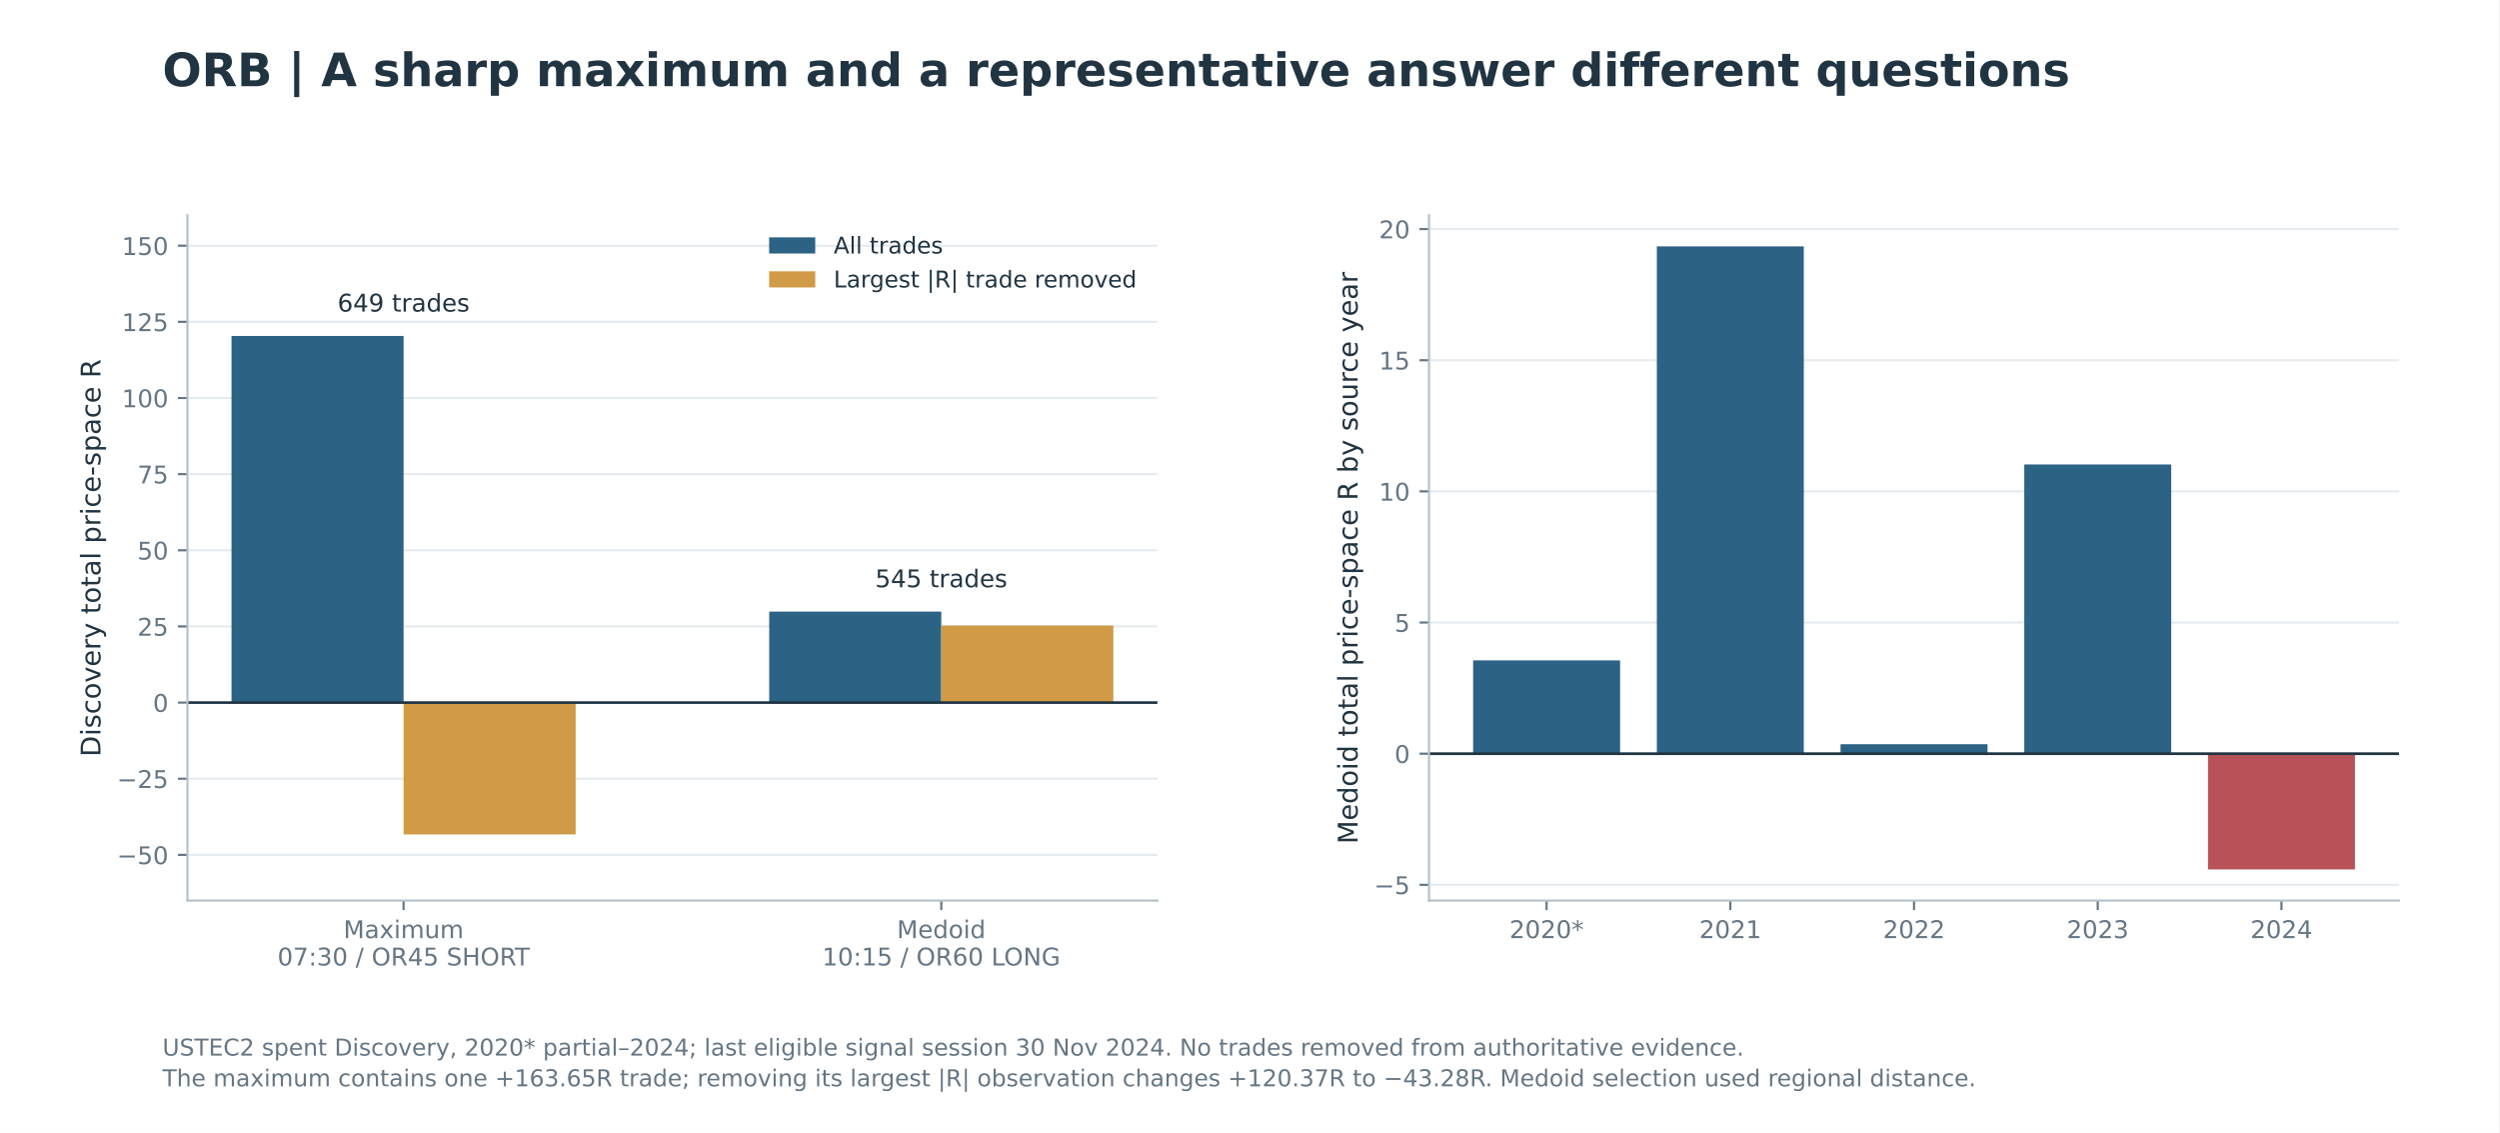
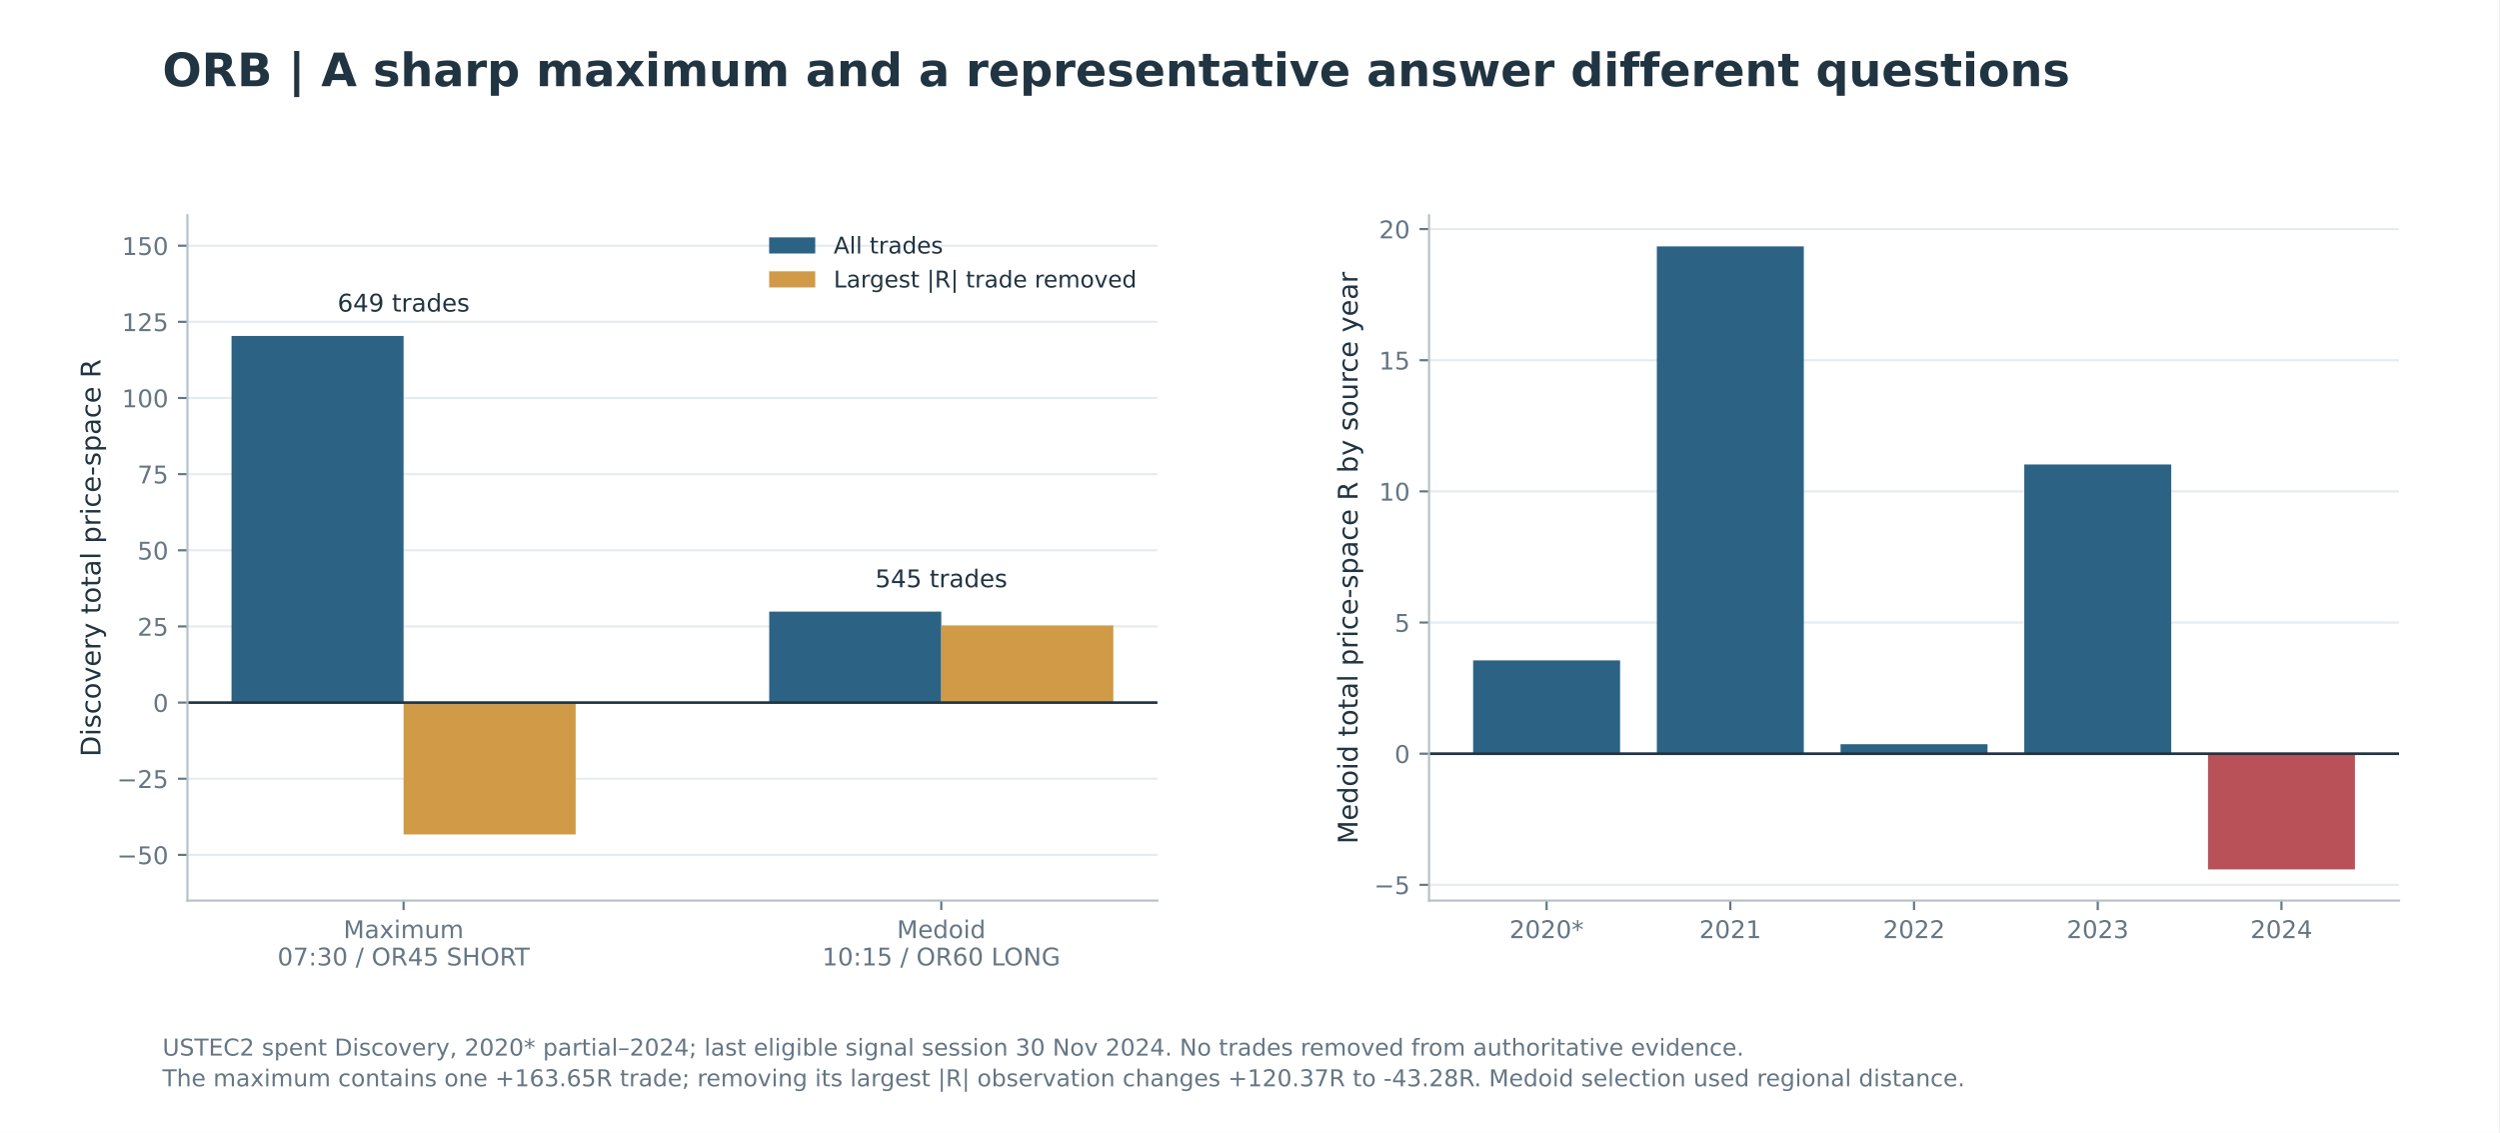
- <svg xmlns="http://www.w3.org/2000/svg" xmlns:xlink="http://www.w3.org/1999/xlink" width="921.6pt" height="417.6pt" viewBox="0 0 921.6 417.6" version="1.1">
+ <svg xmlns="http://www.w3.org/2000/svg" xmlns:xlink="http://www.w3.org/1999/xlink" role="img" aria-labelledby="figure-title figure-desc" width="921.6pt" height="417.6pt" viewBox="0 0 921.6 417.6" version="1.1">
  <defs>
    <style type="text/css">*{stroke-linejoin: round; stroke-linecap: butt}</style>
  </defs>
  <g id="figure_1">
    <g id="patch_1">
      <path d="M 0 417.6 L 921.6 417.6 L 921.6 0 L 0 0 z " style="fill: #ffffff" />
    </g>
    <g id="axes_1">
      <g id="patch_2">
        <path d="M 69.12 331.992 L 426.846 331.992 L 426.846 79.344 L 69.12 79.344 z " style="fill: #ffffff" />
      </g>
      <g id="matplotlib.axis_1">
        <g id="xtick_1">
          <g id="line2d_1">
            <defs>
              <path id="m455d95e87e" d="M 0 0 L 0 3.5 " style="stroke: #657684; stroke-width: 0.8" />
            </defs>
            <g>
              <use xlink:href="#m455d95e87e" x="148.835" y="331.992" style="fill: #657684; stroke: #657684; stroke-width: 0.8" />
            </g>
          </g>
          <g id="text_1">
            <text style="font-size: 9px; font-family: 'DejaVu Sans'; fill: #657684" transform="translate(126.6627 345.8306)">Maximum</text>
            <text style="font-size: 9px; font-family: 'DejaVu Sans'; fill: #657684" transform="translate(102.3325 355.9086)">07:30 / OR45 SHORT</text>
          </g>
        </g>
        <g id="xtick_2">
          <g id="line2d_2">
            <g>
              <use xlink:href="#m455d95e87e" x="347.131" y="331.992" style="fill: #657684; stroke: #657684; stroke-width: 0.8" />
            </g>
          </g>
          <g id="text_2">
            <text style="font-size: 9px; font-family: 'DejaVu Sans'; fill: #657684" transform="translate(330.7625 345.8306)">Medoid</text>
            <text style="font-size: 9px; font-family: 'DejaVu Sans'; fill: #657684" transform="translate(303.2211 355.9086)">10:15 / OR60 LONG</text>
          </g>
        </g>
      </g>
      <g id="matplotlib.axis_2">
        <g id="ytick_1">
          <g id="line2d_3">
            <path d="M 69.12 315.149 L 426.846 315.149 " clip-path="url(#p9d81d409cb)" style="fill: none; stroke: #e6ebef; stroke-width: 0.8; stroke-linecap: square" />
          </g>
          <g id="line2d_4">
            <defs>
              <path id="m35ed27edb6" d="M 0 0 L -3.5 0 " style="stroke: #657684; stroke-width: 0.8" />
            </defs>
            <g>
              <use xlink:href="#m35ed27edb6" x="69.12" y="315.149" style="fill: #657684; stroke: #657684; stroke-width: 0.8" />
            </g>
          </g>
          <g id="text_3">
            <text style="font-size: 9px; font-family: 'DejaVu Sans'; text-anchor: end; fill: #657684" x="62.12" y="318.568" transform="rotate(-0 62.12 318.5681)">−50</text>
          </g>
        </g>
        <g id="ytick_2">
          <g id="line2d_5">
            <path d="M 69.12 287.077 L 426.846 287.077 " clip-path="url(#p9d81d409cb)" style="fill: none; stroke: #e6ebef; stroke-width: 0.8; stroke-linecap: square" />
          </g>
          <g id="line2d_6">
            <g>
              <use xlink:href="#m35ed27edb6" x="69.12" y="287.077" style="fill: #657684; stroke: #657684; stroke-width: 0.8" />
            </g>
          </g>
          <g id="text_4">
            <text style="font-size: 9px; font-family: 'DejaVu Sans'; text-anchor: end; fill: #657684" x="62.12" y="290.496" transform="rotate(-0 62.12 290.4961)">−25</text>
          </g>
        </g>
        <g id="ytick_3">
          <g id="line2d_7">
            <path d="M 69.12 259.005 L 426.846 259.005 " clip-path="url(#p9d81d409cb)" style="fill: none; stroke: #e6ebef; stroke-width: 0.8; stroke-linecap: square" />
          </g>
          <g id="line2d_8">
            <g>
              <use xlink:href="#m35ed27edb6" x="69.12" y="259.005" style="fill: #657684; stroke: #657684; stroke-width: 0.8" />
            </g>
          </g>
          <g id="text_5">
            <text style="font-size: 9px; font-family: 'DejaVu Sans'; text-anchor: end; fill: #657684" x="62.12" y="262.424" transform="rotate(-0 62.12 262.4241)">0</text>
          </g>
        </g>
        <g id="ytick_4">
          <g id="line2d_9">
            <path d="M 69.12 230.933 L 426.846 230.933 " clip-path="url(#p9d81d409cb)" style="fill: none; stroke: #e6ebef; stroke-width: 0.8; stroke-linecap: square" />
          </g>
          <g id="line2d_10">
            <g>
              <use xlink:href="#m35ed27edb6" x="69.12" y="230.933" style="fill: #657684; stroke: #657684; stroke-width: 0.8" />
            </g>
          </g>
          <g id="text_6">
            <text style="font-size: 9px; font-family: 'DejaVu Sans'; text-anchor: end; fill: #657684" x="62.12" y="234.352" transform="rotate(-0 62.12 234.3521)">25</text>
          </g>
        </g>
        <g id="ytick_5">
          <g id="line2d_11">
            <path d="M 69.12 202.861 L 426.846 202.861 " clip-path="url(#p9d81d409cb)" style="fill: none; stroke: #e6ebef; stroke-width: 0.8; stroke-linecap: square" />
          </g>
          <g id="line2d_12">
            <g>
              <use xlink:href="#m35ed27edb6" x="69.12" y="202.861" style="fill: #657684; stroke: #657684; stroke-width: 0.8" />
            </g>
          </g>
          <g id="text_7">
            <text style="font-size: 9px; font-family: 'DejaVu Sans'; text-anchor: end; fill: #657684" x="62.12" y="206.28" transform="rotate(-0 62.12 206.2801)">50</text>
          </g>
        </g>
        <g id="ytick_6">
          <g id="line2d_13">
            <path d="M 69.12 174.789 L 426.846 174.789 " clip-path="url(#p9d81d409cb)" style="fill: none; stroke: #e6ebef; stroke-width: 0.8; stroke-linecap: square" />
          </g>
          <g id="line2d_14">
            <g>
              <use xlink:href="#m35ed27edb6" x="69.12" y="174.789" style="fill: #657684; stroke: #657684; stroke-width: 0.8" />
            </g>
          </g>
          <g id="text_8">
            <text style="font-size: 9px; font-family: 'DejaVu Sans'; text-anchor: end; fill: #657684" x="62.12" y="178.208" transform="rotate(-0 62.12 178.2081)">75</text>
          </g>
        </g>
        <g id="ytick_7">
          <g id="line2d_15">
            <path d="M 69.12 146.717 L 426.846 146.717 " clip-path="url(#p9d81d409cb)" style="fill: none; stroke: #e6ebef; stroke-width: 0.8; stroke-linecap: square" />
          </g>
          <g id="line2d_16">
            <g>
              <use xlink:href="#m35ed27edb6" x="69.12" y="146.717" style="fill: #657684; stroke: #657684; stroke-width: 0.8" />
            </g>
          </g>
          <g id="text_9">
            <text style="font-size: 9px; font-family: 'DejaVu Sans'; text-anchor: end; fill: #657684" x="62.12" y="150.136" transform="rotate(-0 62.12 150.1361)">100</text>
          </g>
        </g>
        <g id="ytick_8">
          <g id="line2d_17">
            <path d="M 69.12 118.645 L 426.846 118.645 " clip-path="url(#p9d81d409cb)" style="fill: none; stroke: #e6ebef; stroke-width: 0.8; stroke-linecap: square" />
          </g>
          <g id="line2d_18">
            <g>
              <use xlink:href="#m35ed27edb6" x="69.12" y="118.645" style="fill: #657684; stroke: #657684; stroke-width: 0.8" />
            </g>
          </g>
          <g id="text_10">
            <text style="font-size: 9px; font-family: 'DejaVu Sans'; text-anchor: end; fill: #657684" x="62.12" y="122.064" transform="rotate(-0 62.12 122.0641)">125</text>
          </g>
        </g>
        <g id="ytick_9">
          <g id="line2d_19">
            <path d="M 69.12 90.573 L 426.846 90.573 " clip-path="url(#p9d81d409cb)" style="fill: none; stroke: #e6ebef; stroke-width: 0.8; stroke-linecap: square" />
          </g>
          <g id="line2d_20">
            <g>
              <use xlink:href="#m35ed27edb6" x="69.12" y="90.573" style="fill: #657684; stroke: #657684; stroke-width: 0.8" />
            </g>
          </g>
          <g id="text_11">
            <text style="font-size: 9px; font-family: 'DejaVu Sans'; text-anchor: end; fill: #657684" x="62.12" y="93.992" transform="rotate(-0 62.12 93.9921)">150</text>
          </g>
        </g>
        <g id="text_12">
          <text style="font-size: 10px; font-family: 'DejaVu Sans'; text-anchor: middle; fill: #213442" x="37.046" y="205.668" transform="rotate(-90 37.04609 205.668)">Discovery total price-space R</text>
        </g>
      </g>
      <g id="patch_3">
        <path d="M 85.38 259.005 L 148.835 259.005 L 148.835 123.846 L 85.38 123.846 z " clip-path="url(#p9d81d409cb)" style="fill: #2c6385" />
      </g>
      <g id="patch_4">
        <path d="M 148.835 259.005 L 212.29 259.005 L 212.29 307.608 L 148.835 307.608 z " clip-path="url(#p9d81d409cb)" style="fill: #d09a46" />
      </g>
      <g id="patch_5">
        <path d="M 283.676 259.005 L 347.131 259.005 L 347.131 225.462 L 283.676 225.462 z " clip-path="url(#p9d81d409cb)" style="fill: #2c6385" />
      </g>
      <g id="patch_6">
        <path d="M 347.131 259.005 L 410.586 259.005 L 410.586 230.587 L 347.131 230.587 z " clip-path="url(#p9d81d409cb)" style="fill: #d09a46" />
      </g>
      <g id="line2d_21">
        <path d="M 69.12 259.005 L 426.846 259.005 " clip-path="url(#p9d81d409cb)" style="fill: none; stroke: #213442; stroke-linecap: square" />
      </g>
      <g id="patch_7">
        <path d="M 69.12 331.992 L 69.12 79.344 " style="fill: none; stroke: #b5c2c9; stroke-width: 0.8; stroke-linejoin: miter; stroke-linecap: square" />
      </g>
      <g id="patch_8">
        <path d="M 69.12 331.992 L 426.846 331.992 " style="fill: none; stroke: #b5c2c9; stroke-width: 0.8; stroke-linejoin: miter; stroke-linecap: square" />
      </g>
      <g id="text_13">
        <text style="font-size: 9px; font-family: 'DejaVu Sans'; text-anchor: middle; fill: #213442" x="148.835" y="114.863" transform="rotate(-0 148.8351 114.8632)">649 trades</text>
      </g>
      <g id="text_14">
        <text style="font-size: 9px; font-family: 'DejaVu Sans'; text-anchor: middle; fill: #213442" x="347.131" y="216.479" transform="rotate(-0 347.1313 216.4791)">545 trades</text>
      </g>
      <g id="legend_1">
        <g id="patch_9">
          <path d="M 283.649 93.453 L 300.649 93.453 L 300.649 87.503 L 283.649 87.503 z " style="fill: #2c6385" />
        </g>
        <g id="text_15">
          <text style="font-size: 8.5px; font-family: 'DejaVu Sans'; text-anchor: start; fill: #213442" x="307.449" y="93.453" transform="rotate(-0 307.4492 93.45267)">All trades</text>
        </g>
        <g id="patch_10">
          <path d="M 283.649 105.966 L 300.649 105.966 L 300.649 100.016 L 283.649 100.016 z " style="fill: #d09a46" />
        </g>
        <g id="text_16">
          <text style="font-size: 8.5px; font-family: 'DejaVu Sans'; text-anchor: start; fill: #213442" x="307.449" y="105.966" transform="rotate(-0 307.4492 105.9663)">Largest |R| trade removed</text>
        </g>
      </g>
    </g>
    <g id="axes_2">
      <g id="patch_11">
        <path d="M 527.01 331.992 L 884.736 331.992 L 884.736 79.344 L 527.01 79.344 z " style="fill: #ffffff" />
      </g>
      <g id="matplotlib.axis_3">
        <g id="xtick_3">
          <g id="line2d_22">
            <g>
              <use xlink:href="#m455d95e87e" x="570.37" y="331.992" style="fill: #657684; stroke: #657684; stroke-width: 0.8" />
            </g>
          </g>
          <g id="text_17">
            <text style="font-size: 9px; font-family: 'DejaVu Sans'; text-anchor: middle; fill: #657684" x="570.37" y="345.831" transform="rotate(-0 570.3705 345.8306)">2020*</text>
          </g>
        </g>
        <g id="xtick_4">
          <g id="line2d_23">
            <g>
              <use xlink:href="#m455d95e87e" x="638.122" y="331.992" style="fill: #657684; stroke: #657684; stroke-width: 0.8" />
            </g>
          </g>
          <g id="text_18">
            <text style="font-size: 9px; font-family: 'DejaVu Sans'; text-anchor: middle; fill: #657684" x="638.122" y="345.831" transform="rotate(-0 638.1216 345.8306)">2021</text>
          </g>
        </g>
        <g id="xtick_5">
          <g id="line2d_24">
            <g>
              <use xlink:href="#m455d95e87e" x="705.873" y="331.992" style="fill: #657684; stroke: #657684; stroke-width: 0.8" />
            </g>
          </g>
          <g id="text_19">
            <text style="font-size: 9px; font-family: 'DejaVu Sans'; text-anchor: middle; fill: #657684" x="705.873" y="345.831" transform="rotate(-0 705.8728 345.8306)">2022</text>
          </g>
        </g>
        <g id="xtick_6">
          <g id="line2d_25">
            <g>
              <use xlink:href="#m455d95e87e" x="773.624" y="331.992" style="fill: #657684; stroke: #657684; stroke-width: 0.8" />
            </g>
          </g>
          <g id="text_20">
            <text style="font-size: 9px; font-family: 'DejaVu Sans'; text-anchor: middle; fill: #657684" x="773.624" y="345.831" transform="rotate(-0 773.624 345.8306)">2023</text>
          </g>
        </g>
        <g id="xtick_7">
          <g id="line2d_26">
            <g>
              <use xlink:href="#m455d95e87e" x="841.375" y="331.992" style="fill: #657684; stroke: #657684; stroke-width: 0.8" />
            </g>
          </g>
          <g id="text_21">
            <text style="font-size: 9px; font-family: 'DejaVu Sans'; text-anchor: middle; fill: #657684" x="841.375" y="345.831" transform="rotate(-0 841.3752 345.8306)">2024</text>
          </g>
        </g>
      </g>
      <g id="matplotlib.axis_4">
        <g id="ytick_10">
          <g id="line2d_27">
            <path d="M 527.01 326.189 L 884.736 326.189 " clip-path="url(#p1f34e7877d)" style="fill: none; stroke: #e6ebef; stroke-width: 0.8; stroke-linecap: square" />
          </g>
          <g id="line2d_28">
            <g>
              <use xlink:href="#m35ed27edb6" x="527.01" y="326.189" style="fill: #657684; stroke: #657684; stroke-width: 0.8" />
            </g>
          </g>
          <g id="text_22">
            <text style="font-size: 9px; font-family: 'DejaVu Sans'; text-anchor: end; fill: #657684" x="520.01" y="329.608" transform="rotate(-0 520.0097 329.6083)">−5</text>
          </g>
        </g>
        <g id="ytick_11">
          <g id="line2d_29">
            <path d="M 527.01 277.84 L 884.736 277.84 " clip-path="url(#p1f34e7877d)" style="fill: none; stroke: #e6ebef; stroke-width: 0.8; stroke-linecap: square" />
          </g>
          <g id="line2d_30">
            <g>
              <use xlink:href="#m35ed27edb6" x="527.01" y="277.84" style="fill: #657684; stroke: #657684; stroke-width: 0.8" />
            </g>
          </g>
          <g id="text_23">
            <text style="font-size: 9px; font-family: 'DejaVu Sans'; text-anchor: end; fill: #657684" x="520.01" y="281.259" transform="rotate(-0 520.0097 281.2593)">0</text>
          </g>
        </g>
        <g id="ytick_12">
          <g id="line2d_31">
            <path d="M 527.01 229.491 L 884.736 229.491 " clip-path="url(#p1f34e7877d)" style="fill: none; stroke: #e6ebef; stroke-width: 0.8; stroke-linecap: square" />
          </g>
          <g id="line2d_32">
            <g>
              <use xlink:href="#m35ed27edb6" x="527.01" y="229.491" style="fill: #657684; stroke: #657684; stroke-width: 0.8" />
            </g>
          </g>
          <g id="text_24">
            <text style="font-size: 9px; font-family: 'DejaVu Sans'; text-anchor: end; fill: #657684" x="520.01" y="232.91" transform="rotate(-0 520.0097 232.9103)">5</text>
          </g>
        </g>
        <g id="ytick_13">
          <g id="line2d_33">
            <path d="M 527.01 181.142 L 884.736 181.142 " clip-path="url(#p1f34e7877d)" style="fill: none; stroke: #e6ebef; stroke-width: 0.8; stroke-linecap: square" />
          </g>
          <g id="line2d_34">
            <g>
              <use xlink:href="#m35ed27edb6" x="527.01" y="181.142" style="fill: #657684; stroke: #657684; stroke-width: 0.8" />
            </g>
          </g>
          <g id="text_25">
            <text style="font-size: 9px; font-family: 'DejaVu Sans'; text-anchor: end; fill: #657684" x="520.01" y="184.561" transform="rotate(-0 520.0097 184.5612)">10</text>
          </g>
        </g>
        <g id="ytick_14">
          <g id="line2d_35">
            <path d="M 527.01 132.793 L 884.736 132.793 " clip-path="url(#p1f34e7877d)" style="fill: none; stroke: #e6ebef; stroke-width: 0.8; stroke-linecap: square" />
          </g>
          <g id="line2d_36">
            <g>
              <use xlink:href="#m35ed27edb6" x="527.01" y="132.793" style="fill: #657684; stroke: #657684; stroke-width: 0.8" />
            </g>
          </g>
          <g id="text_26">
            <text style="font-size: 9px; font-family: 'DejaVu Sans'; text-anchor: end; fill: #657684" x="520.01" y="136.212" transform="rotate(-0 520.0097 136.2122)">15</text>
          </g>
        </g>
        <g id="ytick_15">
          <g id="line2d_37">
            <path d="M 527.01 84.444 L 884.736 84.444 " clip-path="url(#p1f34e7877d)" style="fill: none; stroke: #e6ebef; stroke-width: 0.8; stroke-linecap: square" />
          </g>
          <g id="line2d_38">
            <g>
              <use xlink:href="#m35ed27edb6" x="527.01" y="84.444" style="fill: #657684; stroke: #657684; stroke-width: 0.8" />
            </g>
          </g>
          <g id="text_27">
            <text style="font-size: 9px; font-family: 'DejaVu Sans'; text-anchor: end; fill: #657684" x="520.01" y="87.863" transform="rotate(-0 520.0097 87.86318)">20</text>
          </g>
        </g>
        <g id="text_28">
          <text style="font-size: 10px; font-family: 'DejaVu Sans'; text-anchor: middle; fill: #213442" x="500.662" y="205.668" transform="rotate(-90 500.662 205.668)">Medoid total price-space R by source year</text>
        </g>
      </g>
      <g id="patch_12">
        <path d="M 543.27 277.84 L 597.471 277.84 L 597.471 243.444 L 543.27 243.444 z " clip-path="url(#p1f34e7877d)" style="fill: #2c6385" />
      </g>
      <g id="patch_13">
        <path d="M 611.021 277.84 L 665.222 277.84 L 665.222 90.828 L 611.021 90.828 z " clip-path="url(#p1f34e7877d)" style="fill: #2c6385" />
      </g>
      <g id="patch_14">
        <path d="M 678.772 277.84 L 732.973 277.84 L 732.973 274.344 L 678.772 274.344 z " clip-path="url(#p1f34e7877d)" style="fill: #2c6385" />
      </g>
      <g id="patch_15">
        <path d="M 746.524 277.84 L 800.725 277.84 L 800.725 171.219 L 746.524 171.219 z " clip-path="url(#p1f34e7877d)" style="fill: #2c6385" />
      </g>
      <g id="patch_16">
        <path d="M 814.275 277.84 L 868.476 277.84 L 868.476 320.508 L 814.275 320.508 z " clip-path="url(#p1f34e7877d)" style="fill: #b85258" />
      </g>
      <g id="line2d_39">
        <path d="M 527.01 277.84 L 884.736 277.84 " clip-path="url(#p1f34e7877d)" style="fill: none; stroke: #213442; stroke-linecap: square" />
      </g>
      <g id="patch_17">
        <path d="M 527.01 331.992 L 527.01 79.344 " style="fill: none; stroke: #b5c2c9; stroke-width: 0.8; stroke-linejoin: miter; stroke-linecap: square" />
      </g>
      <g id="patch_18">
        <path d="M 527.01 331.992 L 884.736 331.992 " style="fill: none; stroke: #b5c2c9; stroke-width: 0.8; stroke-linejoin: miter; stroke-linecap: square" />
      </g>
    </g>
    <g id="text_29">
      <text style="font-weight: 700; font-size: 17px; font-family: 'DejaVu Sans'; text-anchor: start; fill: #213442" x="59.904" y="31.784" transform="rotate(-0 59.904 31.78372)">ORB  |  A sharp maximum and a representative answer different questions</text>
    </g>
    <g id="text_30">
      <text style="font-size: 8.6px; font-family: 'DejaVu Sans'; fill: #657684" transform="translate(59.904 389.1383)">USTEC2 spent Discovery, 2020* partial–2024; last eligible signal session 30 Nov 2024. No trades removed from authoritative evidence.</text>
-       <text style="font-size: 8.6px; font-family: 'DejaVu Sans'; fill: #657684" transform="translate(59.904 400.4566)">The maximum contains one +163.65R trade; removing its largest |R| observation changes +120.37R to −43.28R. Medoid selection used regional distance.</text>
+       <text style="font-size: 8.6px; font-family: 'DejaVu Sans'; fill: #657684" transform="translate(59.904 400.4566)">The maximum contains one +163.65R trade; removing its largest |R| observation changes +120.37R to -43.28R. Medoid selection used regional distance.</text>
    </g>
  </g>
  <defs>
    <clipPath id="p9d81d409cb">
      <rect x="69.12" y="79.344" width="357.726" height="252.648" />
    </clipPath>
    <clipPath id="p1f34e7877d">
      <rect x="527.01" y="79.344" width="357.726" height="252.648" />
    </clipPath>
  </defs>
</svg>
